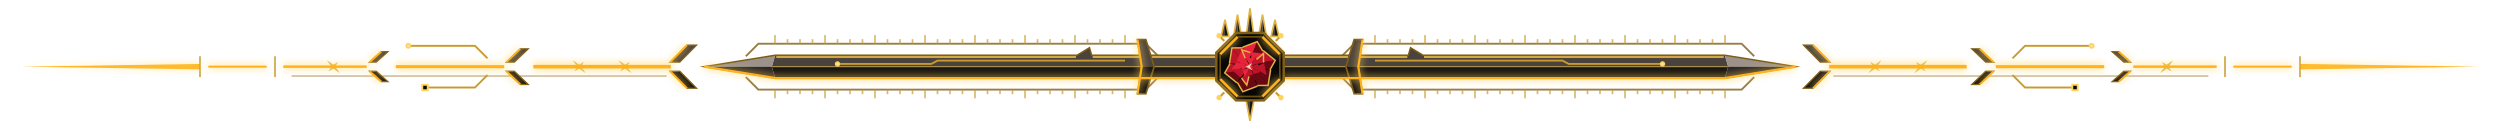
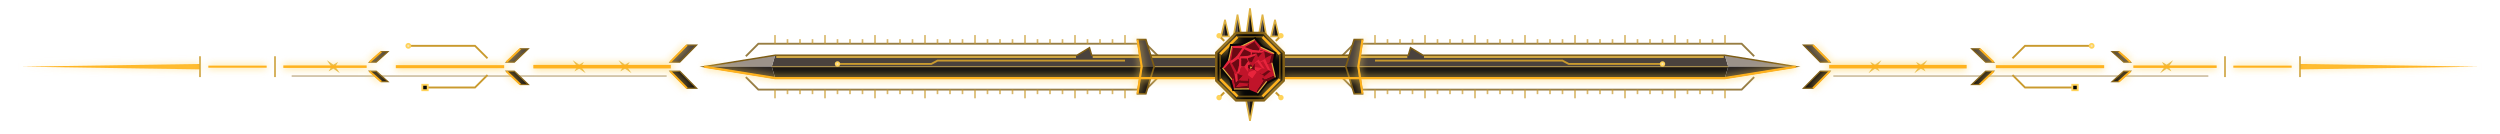
<svg xmlns="http://www.w3.org/2000/svg" viewBox="0 0 1200 64" width="1200" height="64">
  <defs>
    <filter id="thornbound-divider-a-glow" filterUnits="userSpaceOnUse" x="-12" y="-12" width="1224" height="88" color-interpolation-filters="sRGB">
      <feGaussianBlur stdDeviation="1.7" />
    </filter>
  </defs>
  <g>
    <polyline points="644,27 650,21 836,21 842,27" fill="none" stroke="#7d5c14" stroke-width="0.9" opacity="0.8" />
    <path d="M660 21L660 16.82M666 21L666 18.8M672 21L672 18.8M678 21L678 18.8M684 21L684 16.82M690 21L690 18.8M696 21L696 18.8M702 21L702 18.8M708 21L708 16.82M714 21L714 18.8M720 21L720 18.8M726 21L726 18.8M732 21L732 16.82M738 21L738 18.8M744 21L744 18.8M750 21L750 18.8M756 21L756 16.82M762 21L762 18.8M768 21L768 18.8M774 21L774 18.8M780 21L780 16.82M786 21L786 18.8M792 21L792 18.8M798 21L798 18.8M804 21L804 16.82M810 21L810 18.8M816 21L816 18.8M822 21L822 18.8M828 21L828 16.82" stroke="#c99a2e" stroke-width="0.8" opacity="0.7" />
    <polyline points="644,37 650,43 836,43 842,37" fill="none" stroke="#7d5c14" stroke-width="0.9" opacity="0.8" />
    <path d="M660 43L660 47.18M666 43L666 45.2M672 43L672 45.2M678 43L678 45.2M684 43L684 47.18M690 43L690 45.2M696 43L696 45.2M702 43L702 45.2M708 43L708 47.18M714 43L714 45.2M720 43L720 45.2M726 43L726 45.2M732 43L732 47.18M738 43L738 45.2M744 43L744 45.2M750 43L750 45.2M756 43L756 47.18M762 43L762 45.2M768 43L768 45.2M774 43L774 45.2M780 43L780 47.18M786 43L786 45.2M792 43L792 45.2M798 43L798 45.2M804 43L804 47.18M810 43L810 45.2M816 43L816 45.2M822 43L822 45.2M828 43L828 47.18" stroke="#c99a2e" stroke-width="0.8" opacity="0.7" />
    <polygon points="616,26.5 676,26.5 677.05,22.9 683,26.5 827.9,26.5 829.55,32 616,32" fill="#4a423d" />
    <polygon points="616,32 829.55,32 827.9,37.5 616,37.5" fill="#181411" />
    <polygon points="827.9,26.5 862,32 829.55,32" fill="#9c928a" />
    <polygon points="829.55,32 862,32 827.9,37.5" fill="#2b2524" />
    <polyline points="616.5,27.3 675.5,27.3" fill="none" stroke="#e0b445" stroke-width="1.1" opacity="0.9" />
    <polyline points="683.5,27.3 827.4,27.3" fill="none" stroke="#e0b445" stroke-width="1.1" opacity="0.9" />
    <polyline points="616,32 829.55,32" fill="none" stroke="#e0b445" stroke-width="0.6" opacity="0.55" />
    <polyline points="660,29.1 750,29.1 753,30.7 798,30.7" fill="none" stroke="#c99a2e" stroke-width="0.9" stroke-linejoin="miter" />
    <circle cx="798" cy="30.7" r="1.3" fill="#ffd35a" />
    <circle cx="798" cy="30.7" r="0.52" fill="#f6e2b8" />
    <path d="M616 26.5L676 26.5L677.05 22.9L683 26.5L827.9 26.5L862 32L827.9 37.5L616 37.5Z" fill="none" stroke="#7d5c14" stroke-width="0.7" stroke-linejoin="miter" stroke-miterlimit="12" />
    <polygon points="646,32 650,19 654,19 652,32" fill="#4a423d" />
    <polygon points="646,32 652,32 654,45 650,45" fill="#181411" />
    <path d="M646 32L650 19L654 19L652 32L654 45L650 45Z" fill="none" stroke="#7d5c14" stroke-width="0.8" />
    <polygon points="1104,30.7 1190,32 1104,33.3" fill="#ffb21e" />
    <polyline points="880,36.5 1060,36.5" fill="none" stroke="#7d5c14" stroke-width="0.7" opacity="0.45" />
    <polygon points="865.65,21.65 870.25,21.65 878.3,29.8 873.7,29.8" fill="#4a423d" stroke="#7d5c14" stroke-width="0.6" />
    <polygon points="865.65,42.35 870.25,42.35 878.3,34.2 873.7,34.2" fill="#181411" stroke="#7d5c14" stroke-width="0.6" />
    <polygon points="946.45,23.45 950.25,23.45 956.9,29.8 953.1,29.8" fill="#4a423d" stroke="#7d5c14" stroke-width="0.6" />
    <polygon points="946.45,40.55 950.25,40.55 956.9,34.2 953.1,34.2" fill="#181411" stroke="#7d5c14" stroke-width="0.6" />
    <polygon points="1013.8,24.8 1017,24.8 1022.6,29.8 1019.4,29.8" fill="#4a423d" stroke="#7d5c14" stroke-width="0.6" />
    <polygon points="1013.8,39.2 1017,39.2 1022.6,34.2 1019.4,34.2" fill="#181411" stroke="#7d5c14" stroke-width="0.6" />
    <polyline points="1068,27 1068,37" fill="none" stroke="#c99a2e" stroke-width="0.9" opacity="0.8" />
    <polyline points="1104,27 1104,37" fill="none" stroke="#c99a2e" stroke-width="0.9" opacity="0.8" />
    <polygon points="902.26,34.26 900,32.95 896.89,35.11 899.05,32 897.74,29.74 900,31.05 903.11,28.89 900.95,32" fill="#e0b445" />
    <polygon points="924.26,34.26 922,32.95 918.89,35.11 921.05,32 919.74,29.74 922,31.05 925.11,28.89 922.95,32" fill="#e0b445" />
    <polygon points="1042.26,34.26 1040,32.95 1036.89,35.11 1039.05,32 1037.74,29.74 1040,31.05 1043.11,28.89 1040.95,32" fill="#e0b445" />
    <polyline points="966,28 972,22 1004,22" fill="none" stroke="#c99a2e" stroke-width="0.9" stroke-linejoin="miter" />
    <circle cx="1004" cy="22" r="1.4" fill="#ffd35a" />
    <circle cx="1004" cy="22" r="0.56" fill="#f6e2b8" />
    <polyline points="966,36 972,42 996,42" fill="none" stroke="#c99a2e" stroke-width="0.9" stroke-linejoin="miter" />
    <rect x="994.7" y="40.7" width="2.6" height="2.6" fill="#080706" stroke="#ffd35a" stroke-width="0.9" />
    <polyline points="556,27 550,21 364,21 358,27" fill="none" stroke="#7d5c14" stroke-width="0.9" opacity="0.8" />
    <path d="M540 21L540 16.82M534 21L534 18.8M528 21L528 18.8M522 21L522 18.8M516 21L516 16.82M510 21L510 18.8M504 21L504 18.8M498 21L498 18.8M492 21L492 16.82M486 21L486 18.8M480 21L480 18.8M474 21L474 18.8M468 21L468 16.82M462 21L462 18.8M456 21L456 18.8M450 21L450 18.8M444 21L444 16.82M438 21L438 18.8M432 21L432 18.8M426 21L426 18.8M420 21L420 16.82M414 21L414 18.8M408 21L408 18.8M402 21L402 18.8M396 21L396 16.82M390 21L390 18.8M384 21L384 18.8M378 21L378 18.8M372 21L372 16.82" stroke="#c99a2e" stroke-width="0.8" opacity="0.7" />
    <polyline points="556,37 550,43 364,43 358,37" fill="none" stroke="#7d5c14" stroke-width="0.9" opacity="0.8" />
    <path d="M540 43L540 47.18M534 43L534 45.2M528 43L528 45.2M522 43L522 45.2M516 43L516 47.18M510 43L510 45.2M504 43L504 45.2M498 43L498 45.2M492 43L492 47.18M486 43L486 45.2M480 43L480 45.2M474 43L474 45.2M468 43L468 47.18M462 43L462 45.2M456 43L456 45.2M450 43L450 45.2M444 43L444 47.18M438 43L438 45.2M432 43L432 45.2M426 43L426 45.2M420 43L420 47.18M414 43L414 45.2M408 43L408 45.2M402 43L402 45.2M396 43L396 47.18M390 43L390 45.2M384 43L384 45.2M378 43L378 45.2M372 43L372 47.18" stroke="#c99a2e" stroke-width="0.8" opacity="0.7" />
    <polygon points="584,26.5 524,26.5 522.95,22.9 517,26.5 372.1,26.5 370.45,32 584,32" fill="#4a423d" />
    <polygon points="584,32 370.45,32 372.1,37.5 584,37.5" fill="#181411" />
    <polygon points="372.1,26.5 338,32 370.45,32" fill="#9c928a" />
    <polygon points="370.45,32 338,32 372.1,37.5" fill="#2b2524" />
    <polyline points="583.5,27.3 524.5,27.3" fill="none" stroke="#e0b445" stroke-width="1.1" opacity="0.9" />
    <polyline points="516.5,27.3 372.6,27.3" fill="none" stroke="#e0b445" stroke-width="1.1" opacity="0.9" />
    <polyline points="584,32 370.45,32" fill="none" stroke="#e0b445" stroke-width="0.6" opacity="0.55" />
    <polyline points="540,29.1 450,29.1 447,30.7 402,30.7" fill="none" stroke="#c99a2e" stroke-width="0.9" stroke-linejoin="miter" />
    <circle cx="402" cy="30.7" r="1.3" fill="#ffd35a" />
    <circle cx="402" cy="30.7" r="0.52" fill="#f6e2b8" />
    <path d="M584 26.5L524 26.5L522.95 22.9L517 26.5L372.1 26.5L338 32L372.1 37.5L584 37.5Z" fill="none" stroke="#7d5c14" stroke-width="0.7" stroke-linejoin="miter" stroke-miterlimit="12" />
    <polygon points="554,32 550,19 546,19 548,32" fill="#4a423d" />
    <polygon points="554,32 548,32 546,45 550,45" fill="#181411" />
    <path d="M554 32L550 19L546 19L548 32L546 45L550 45Z" fill="none" stroke="#7d5c14" stroke-width="0.8" />
    <polygon points="96,30.7 10,32 96,33.3" fill="#ffb21e" />
    <polyline points="320,36.5 140,36.5" fill="none" stroke="#7d5c14" stroke-width="0.7" opacity="0.45" />
    <polygon points="334.35,21.65 329.75,21.65 321.7,29.8 326.3,29.8" fill="#4a423d" stroke="#7d5c14" stroke-width="0.6" />
    <polygon points="334.35,42.35 329.75,42.35 321.7,34.2 326.3,34.2" fill="#181411" stroke="#7d5c14" stroke-width="0.6" />
    <polygon points="253.55,23.45 249.75,23.45 243.1,29.8 246.9,29.8" fill="#4a423d" stroke="#7d5c14" stroke-width="0.6" />
    <polygon points="253.55,40.55 249.75,40.55 243.1,34.2 246.9,34.2" fill="#181411" stroke="#7d5c14" stroke-width="0.6" />
    <polygon points="186.2,24.8 183,24.8 177.4,29.8 180.6,29.8" fill="#4a423d" stroke="#7d5c14" stroke-width="0.6" />
    <polygon points="186.2,39.2 183,39.2 177.4,34.2 180.6,34.2" fill="#181411" stroke="#7d5c14" stroke-width="0.6" />
    <polyline points="132,27 132,37" fill="none" stroke="#c99a2e" stroke-width="0.9" opacity="0.8" />
    <polyline points="96,27 96,37" fill="none" stroke="#c99a2e" stroke-width="0.9" opacity="0.8" />
    <polygon points="303.11,35.11 300,32.95 297.74,34.26 299.05,32 296.89,28.89 300,31.05 302.26,29.74 300.95,32" fill="#e0b445" />
    <polygon points="281.11,35.11 278,32.95 275.74,34.26 277.05,32 274.89,28.89 278,31.05 280.26,29.74 278.95,32" fill="#e0b445" />
    <polygon points="163.11,35.11 160,32.95 157.74,34.26 159.05,32 156.89,28.89 160,31.05 162.26,29.74 160.95,32" fill="#e0b445" />
    <polyline points="234,28 228,22 196,22" fill="none" stroke="#c99a2e" stroke-width="0.9" stroke-linejoin="miter" />
    <circle cx="196" cy="22" r="1.4" fill="#ffd35a" />
    <circle cx="196" cy="22" r="0.56" fill="#f6e2b8" />
    <polyline points="234,36 228,42 204,42" fill="none" stroke="#c99a2e" stroke-width="0.9" stroke-linejoin="miter" />
    <rect x="202.7" y="40.7" width="2.6" height="2.6" fill="#080706" stroke="#ffd35a" stroke-width="0.9" />
  </g>
  <g filter="url(#thornbound-divider-a-glow)" opacity="0.6">
    <polyline points="616,37.5 827.9,37.5 862,32" fill="none" stroke="#ffd35a" stroke-width="2.42" stroke-linejoin="miter" stroke-miterlimit="10" />
    <polyline points="654,19 652,32 654,45" fill="none" stroke="#ffd35a" stroke-width="2.2" stroke-linejoin="miter" stroke-miterlimit="10" />
    <polyline points="878,32 944,32" fill="none" stroke="#ffd35a" stroke-width="3.74" stroke-linejoin="miter" stroke-miterlimit="10" />
    <polyline points="958,32 1010,32" fill="none" stroke="#ffd35a" stroke-width="3.19" stroke-linejoin="miter" stroke-miterlimit="10" />
    <polyline points="1024,32 1064,32" fill="none" stroke="#ffd35a" stroke-width="2.64" stroke-linejoin="miter" stroke-miterlimit="10" />
    <polyline points="1072,32 1100,32" fill="none" stroke="#ffd35a" stroke-width="2.2" stroke-linejoin="miter" stroke-miterlimit="10" />
    <polygon points="1104,30.7 1190,32 1104,33.3" fill="#ffd35a" />
    <polyline points="870.25,21.65 878.3,29.8" fill="none" stroke="#ffd35a" stroke-width="2" stroke-linejoin="miter" stroke-miterlimit="10" />
    <polyline points="870.25,42.35 878.3,34.2" fill="none" stroke="#ffd35a" stroke-width="2" stroke-linejoin="miter" stroke-miterlimit="10" />
    <polyline points="950.25,23.45 956.9,29.8" fill="none" stroke="#ffd35a" stroke-width="2" stroke-linejoin="miter" stroke-miterlimit="10" />
    <polyline points="950.25,40.55 956.9,34.2" fill="none" stroke="#ffd35a" stroke-width="2" stroke-linejoin="miter" stroke-miterlimit="10" />
    <polyline points="1017,24.8 1022.6,29.8" fill="none" stroke="#ffd35a" stroke-width="2" stroke-linejoin="miter" stroke-miterlimit="10" />
    <polyline points="1017,39.2 1022.6,34.2" fill="none" stroke="#ffd35a" stroke-width="2" stroke-linejoin="miter" stroke-miterlimit="10" />
    <polyline points="584,37.5 372.1,37.5 338,32" fill="none" stroke="#ffd35a" stroke-width="2.42" stroke-linejoin="miter" stroke-miterlimit="10" />
    <polyline points="546,19 548,32 546,45" fill="none" stroke="#ffd35a" stroke-width="2.2" stroke-linejoin="miter" stroke-miterlimit="10" />
    <polyline points="322,32 256,32" fill="none" stroke="#ffd35a" stroke-width="3.74" stroke-linejoin="miter" stroke-miterlimit="10" />
    <polyline points="242,32 190,32" fill="none" stroke="#ffd35a" stroke-width="3.19" stroke-linejoin="miter" stroke-miterlimit="10" />
    <polyline points="176,32 136,32" fill="none" stroke="#ffd35a" stroke-width="2.64" stroke-linejoin="miter" stroke-miterlimit="10" />
    <polyline points="128,32 100,32" fill="none" stroke="#ffd35a" stroke-width="2.2" stroke-linejoin="miter" stroke-miterlimit="10" />
    <polygon points="96,30.7 10,32 96,33.3" fill="#ffd35a" />
    <polyline points="329.75,21.65 321.7,29.8" fill="none" stroke="#ffd35a" stroke-width="2" stroke-linejoin="miter" stroke-miterlimit="10" />
    <polyline points="329.75,42.35 321.7,34.2" fill="none" stroke="#ffd35a" stroke-width="2" stroke-linejoin="miter" stroke-miterlimit="10" />
    <polyline points="249.75,23.45 243.1,29.8" fill="none" stroke="#ffd35a" stroke-width="2" stroke-linejoin="miter" stroke-miterlimit="10" />
    <polyline points="249.75,40.55 243.1,34.2" fill="none" stroke="#ffd35a" stroke-width="2" stroke-linejoin="miter" stroke-miterlimit="10" />
    <polyline points="183,24.8 177.4,29.8" fill="none" stroke="#ffd35a" stroke-width="2" stroke-linejoin="miter" stroke-miterlimit="10" />
    <polyline points="183,39.2 177.4,34.2" fill="none" stroke="#ffd35a" stroke-width="2" stroke-linejoin="miter" stroke-miterlimit="10" />
  </g>
  <g>
    <polyline points="616,37.5 827.9,37.5 862,32" fill="none" stroke="#ffb21e" stroke-width="1.1" stroke-linejoin="miter" stroke-miterlimit="10" />
    <polyline points="654,19 652,32 654,45" fill="none" stroke="#ffb21e" stroke-width="1" stroke-linejoin="miter" stroke-miterlimit="10" />
    <polyline points="878,32 944,32" fill="none" stroke="#ffb21e" stroke-width="1.7" stroke-linejoin="miter" stroke-miterlimit="10" />
    <polyline points="958,32 1010,32" fill="none" stroke="#ffb21e" stroke-width="1.45" stroke-linejoin="miter" stroke-miterlimit="10" />
    <polyline points="1024,32 1064,32" fill="none" stroke="#ffb21e" stroke-width="1.2" stroke-linejoin="miter" stroke-miterlimit="10" />
    <polyline points="1072,32 1100,32" fill="none" stroke="#ffb21e" stroke-width="1" stroke-linejoin="miter" stroke-miterlimit="10" />
    <polyline points="870.25,21.65 878.3,29.8" fill="none" stroke="#ffb21e" stroke-width="0.9" stroke-linejoin="miter" stroke-miterlimit="10" />
    <polyline points="870.25,42.35 878.3,34.2" fill="none" stroke="#ffb21e" stroke-width="0.9" stroke-linejoin="miter" stroke-miterlimit="10" />
    <polyline points="950.25,23.45 956.9,29.8" fill="none" stroke="#ffb21e" stroke-width="0.9" stroke-linejoin="miter" stroke-miterlimit="10" />
    <polyline points="950.25,40.55 956.9,34.2" fill="none" stroke="#ffb21e" stroke-width="0.9" stroke-linejoin="miter" stroke-miterlimit="10" />
    <polyline points="1017,24.8 1022.6,29.8" fill="none" stroke="#ffb21e" stroke-width="0.9" stroke-linejoin="miter" stroke-miterlimit="10" />
    <polyline points="1017,39.2 1022.6,34.2" fill="none" stroke="#ffb21e" stroke-width="0.9" stroke-linejoin="miter" stroke-miterlimit="10" />
    <polyline points="584,37.5 372.1,37.5 338,32" fill="none" stroke="#ffb21e" stroke-width="1.1" stroke-linejoin="miter" stroke-miterlimit="10" />
    <polyline points="546,19 548,32 546,45" fill="none" stroke="#ffb21e" stroke-width="1" stroke-linejoin="miter" stroke-miterlimit="10" />
    <polyline points="322,32 256,32" fill="none" stroke="#ffb21e" stroke-width="1.7" stroke-linejoin="miter" stroke-miterlimit="10" />
    <polyline points="242,32 190,32" fill="none" stroke="#ffb21e" stroke-width="1.45" stroke-linejoin="miter" stroke-miterlimit="10" />
    <polyline points="176,32 136,32" fill="none" stroke="#ffb21e" stroke-width="1.2" stroke-linejoin="miter" stroke-miterlimit="10" />
    <polyline points="128,32 100,32" fill="none" stroke="#ffb21e" stroke-width="1" stroke-linejoin="miter" stroke-miterlimit="10" />
    <polyline points="329.75,21.65 321.7,29.8" fill="none" stroke="#ffb21e" stroke-width="0.9" stroke-linejoin="miter" stroke-miterlimit="10" />
    <polyline points="329.75,42.35 321.7,34.2" fill="none" stroke="#ffb21e" stroke-width="0.9" stroke-linejoin="miter" stroke-miterlimit="10" />
    <polyline points="249.75,23.45 243.1,29.8" fill="none" stroke="#ffb21e" stroke-width="0.9" stroke-linejoin="miter" stroke-miterlimit="10" />
    <polyline points="249.75,40.55 243.1,34.2" fill="none" stroke="#ffb21e" stroke-width="0.9" stroke-linejoin="miter" stroke-miterlimit="10" />
    <polyline points="183,24.8 177.4,29.8" fill="none" stroke="#ffb21e" stroke-width="0.9" stroke-linejoin="miter" stroke-miterlimit="10" />
    <polyline points="183,39.2 177.4,34.2" fill="none" stroke="#ffb21e" stroke-width="0.9" stroke-linejoin="miter" stroke-miterlimit="10" />
  </g>
  <polygon points="586.1,17.5 588,9.5 588,17.5" fill="#4a423d" />
  <polygon points="588,17.5 588,9.5 589.9,17.5" fill="#181411" />
  <path d="M586.1 17.5L588 9.5L589.9 17.5Z" fill="none" stroke="#e0b445" stroke-width="0.8" />
  <polygon points="592.1,17.5 594,7 594,17.5" fill="#4a423d" />
  <polygon points="594,17.5 594,7 595.9,17.5" fill="#181411" />
  <path d="M592.1 17.5L594 7L595.9 17.5Z" fill="none" stroke="#e0b445" stroke-width="0.8" />
  <polygon points="598.1,17.5 600,4 600,17.5" fill="#4a423d" />
  <polygon points="600,17.5 600,4 601.9,17.5" fill="#181411" />
  <path d="M598.1 17.5L600 4L601.9 17.5Z" fill="none" stroke="#e0b445" stroke-width="0.8" />
  <polygon points="604.1,17.5 606,7 606,17.5" fill="#4a423d" />
  <polygon points="606,17.5 606,7 607.9,17.5" fill="#181411" />
  <path d="M604.1 17.5L606 7L607.9 17.5Z" fill="none" stroke="#e0b445" stroke-width="0.8" />
  <polygon points="610.1,17.5 612,9.5 612,17.5" fill="#4a423d" />
  <polygon points="612,17.5 612,9.5 613.9,17.5" fill="#181411" />
  <path d="M610.1 17.5L612 9.5L613.9 17.5Z" fill="none" stroke="#e0b445" stroke-width="0.8" />
  <polygon points="597.8,46.5 600,58 600,46.5" fill="#4a423d" />
  <polygon points="600,46.5 600,58 602.2,46.5" fill="#181411" />
  <path d="M597.8 46.5L600 58L602.2 46.5Z" fill="none" stroke="#e0b445" stroke-width="0.8" />
  <polygon points="616.17,38.7 606.7,48.17 593.3,48.17 583.83,38.7 583.83,25.3 593.3,15.83 606.7,15.83 616.17,25.3" fill="#080706" stroke="#7d5c14" stroke-width="1.2" />
  <g filter="url(#thornbound-divider-a-glow)" opacity="0.65">
    <polyline points="614.32,37.93 605.93,46.32" fill="none" stroke="#ffd35a" stroke-width="2.6" stroke-linejoin="miter" stroke-miterlimit="10" />
    <polyline points="594.07,46.32 585.68,37.93" fill="none" stroke="#ffd35a" stroke-width="2.6" stroke-linejoin="miter" stroke-miterlimit="10" />
    <polyline points="585.68,26.07 594.07,17.68" fill="none" stroke="#ffd35a" stroke-width="2.6" stroke-linejoin="miter" stroke-miterlimit="10" />
    <polyline points="605.93,17.68 614.32,26.07" fill="none" stroke="#ffd35a" stroke-width="2.6" stroke-linejoin="miter" stroke-miterlimit="10" />
  </g>
  <polyline points="614.32,37.93 605.93,46.32" fill="none" stroke="#ffb21e" stroke-width="1.2" stroke-linejoin="miter" stroke-miterlimit="10" />
  <polyline points="594.07,46.32 585.68,37.93" fill="none" stroke="#ffb21e" stroke-width="1.2" stroke-linejoin="miter" stroke-miterlimit="10" />
  <polyline points="585.68,26.07 594.07,17.68" fill="none" stroke="#ffb21e" stroke-width="1.2" stroke-linejoin="miter" stroke-miterlimit="10" />
  <polyline points="605.93,17.68 614.32,26.07" fill="none" stroke="#ffb21e" stroke-width="1.2" stroke-linejoin="miter" stroke-miterlimit="10" />
  <polyline points="605.93,46.32 594.07,46.32" fill="none" stroke="#7d5c14" stroke-width="0.8" opacity="0.8" />
  <polyline points="585.68,37.93 585.68,26.07" fill="none" stroke="#7d5c14" stroke-width="0.8" opacity="0.8" />
  <polyline points="594.07,17.68 605.93,17.68" fill="none" stroke="#7d5c14" stroke-width="0.8" opacity="0.8" />
  <polyline points="614.32,26.07 614.32,37.93" fill="none" stroke="#7d5c14" stroke-width="0.8" opacity="0.8" />
  <polyline points="612.37,44.37 614.85,46.85" fill="none" stroke="#c99a2e" stroke-width="1" />
  <circle cx="614.85" cy="46.85" r="1.3" fill="#ffd35a" />
  <polyline points="587.63,44.37 585.15,46.85" fill="none" stroke="#c99a2e" stroke-width="1" />
  <circle cx="585.15" cy="46.85" r="1.3" fill="#ffd35a" />
  <polyline points="587.63,19.63 585.15,17.15" fill="none" stroke="#c99a2e" stroke-width="1" />
  <circle cx="585.15" cy="17.15" r="1.3" fill="#ffd35a" />
  <polyline points="612.37,19.63 614.85,17.15" fill="none" stroke="#c99a2e" stroke-width="1" />
  <circle cx="614.85" cy="17.15" r="1.3" fill="#ffd35a" />
-   <polygon points="599.22,28.33 596.42,22.66 603.45,19.98 601.47,25.08" fill="#e8243c" />
-   <polygon points="601.88,28.75 601.47,25.08 603.45,19.98 606.1,24.46" fill="#6a0913" />
-   <polygon points="602.79,29.49 606.29,24.23 612.13,28.98 606.73,29.81" fill="#c0142a" />
-   <polygon points="603.75,32 606.73,29.81 612.13,28.98 609.58,33.52" fill="#6a0913" />
-   <polygon points="603.57,33.16 609.88,33.56 608.68,40.99 605.26,36.73" fill="#6a0913" />
-   <polygon points="601.88,35.25 605.26,36.73 608.68,40.99 603.48,41.06" fill="#6a0913" />
-   <polygon points="600.78,35.67 603.58,41.34 596.55,44.02 598.53,38.92" fill="#6a0913" />
-   <polygon points="598.13,35.25 598.53,38.92 596.55,44.02 593.9,39.54" fill="#6a0913" />
-   <polygon points="597.21,34.51 593.71,39.77 587.87,35.02 593.27,34.19" fill="#6a0913" />
-   <polygon points="596.25,32 593.27,34.19 587.87,35.02 590.42,30.48" fill="#c0142a" />
-   <polygon points="596.43,30.84 590.12,30.44 591.32,23.01 594.74,27.27" fill="#c0142a" />
-   <polygon points="598.13,28.75 594.74,27.27 591.32,23.01 596.52,22.94" fill="#c0142a" />
-   <polygon points="600.52,30.07 600.61,25.03 606.47,25.75 603.12,28.54" fill="#e8243c" />
-   <polygon points="601.78,31.09 603.12,28.54 606.47,25.75 606.49,30.01" fill="#c0142a" />
-   <polygon points="602,31.9 606.82,30.43 607.95,36.23 604.26,33.9" fill="#c0142a" />
-   <polygon points="601.42,33.41 604.26,33.9 607.95,36.23 603.89,37.56" fill="#6a0913" />
-   <polygon points="600.71,33.87 603.61,38 598.44,40.86 599.51,36.63" fill="#6a0913" />
-   <polygon points="599.1,33.79 599.51,36.63 598.44,40.86 595.91,37.42" fill="#c0142a" />
-   <polygon points="598.44,33.25 595.41,37.28 591.09,33.25 595.44,32.97" fill="#c0142a" />
-   <polygon points="598.02,31.69 595.44,32.97 591.09,33.25 593.58,29.79" fill="#e8243c" />
-   <polygon points="598.33,30.9 593.56,29.26 596.05,23.91 597.67,27.96" fill="#e8243c" />
-   <polygon points="599.68,30.03 597.67,27.96 596.05,23.91 600.12,25.21" fill="#e8243c" />
-   <polygon points="600,32 598.52,28.15 602.58,27.14 600.85,30.09" fill="#e8243c" />
-   <polygon points="600,32 600.85,30.09 602.58,27.14 603.57,30.18" fill="#c0142a" />
-   <polygon points="600,32 603.85,30.52 604.86,34.58 601.91,32.85" fill="#c0142a" />
-   <polygon points="600,32 601.91,32.85 604.86,34.58 601.82,35.57" fill="#c0142a" />
-   <polygon points="600,32 601.48,35.85 597.42,36.86 599.15,33.91" fill="#c0142a" />
-   <polygon points="600,32 599.15,33.91 597.42,36.86 596.43,33.82" fill="#e8243c" />
-   <polygon points="600,32 596.15,33.48 595.14,29.42 598.09,31.15" fill="#e8243c" />
-   <polygon points="600,32 598.09,31.15 595.14,29.42 598.18,28.43" fill="#e8243c" />
-   <polygon points="600.97,30.25 601.03,33.71 598,32.03" fill="#f6e2b8" opacity="0.9" />
-   <polygon points="600,32 600.97,30.25 601.03,33.71" fill="#e8243c" />
-   <polyline points="596.42,22.66 603.45,19.98 606.1,24.46" fill="none" stroke="#e0b445" stroke-width="0.7" stroke-linejoin="miter" stroke-miterlimit="12" />
-   <polyline points="606.29,24.23 612.13,28.98 609.58,33.52" fill="none" stroke="#e0b445" stroke-width="0.7" stroke-linejoin="miter" stroke-miterlimit="12" />
-   <polyline points="609.88,33.56 608.68,40.99 603.48,41.06" fill="none" stroke="#e0b445" stroke-width="0.7" stroke-linejoin="miter" stroke-miterlimit="12" />
-   <polyline points="603.58,41.34 596.55,44.02 593.9,39.54" fill="none" stroke="#e0b445" stroke-width="0.7" stroke-linejoin="miter" stroke-miterlimit="12" />
-   <polyline points="593.71,39.77 587.87,35.02 590.42,30.48" fill="none" stroke="#e0b445" stroke-width="0.7" stroke-linejoin="miter" stroke-miterlimit="12" />
-   <polyline points="590.12,30.44 591.32,23.01 596.52,22.94" fill="none" stroke="#e0b445" stroke-width="0.7" stroke-linejoin="miter" stroke-miterlimit="12" />
-   <polyline points="603.12,28.54 606.47,25.75 606.49,30.01" fill="none" stroke="#e0b445" stroke-width="0.7" stroke-linejoin="miter" stroke-miterlimit="12" />
-   <polyline points="599.51,36.63 598.44,40.86 595.91,37.42" fill="none" stroke="#e0b445" stroke-width="0.7" stroke-linejoin="miter" stroke-miterlimit="12" />
-   <polyline points="597.67,27.96 596.05,23.91 600.12,25.21" fill="none" stroke="#e0b445" stroke-width="0.7" stroke-linejoin="miter" stroke-miterlimit="12" />
+   <path d="M606.33 22.11L612.72 25.11L611.68 30.78L613.31 37.64L608.23 40.37L603.89 45.93L598.59 43.66L591.54 43.73L590 38.16L585.55 32.69L588.95 28.03L590.45 21.14L596.22 20.88L602.54 17.76ZM599.94 32L599.98 32.06L600.05 32.04L600.05 31.96L599.98 31.94Z" fill="#080706" />
+   <path d="M600.31 28.36L598.74 28.14L596.88 23.05L601.98 20.06ZM600.31 28.36L601.98 20.06L604.63 23.74L601.78 28.35Z" fill="#6a0913" />
+   <path d="M598.74 28.14L595.83 22.19L602.29 19L601.98 20.06L596.88 23.05Z" fill="#e8243c" />
+   <path d="M601.98 20.06L602.29 19L605.87 23.1L601.78 28.35L604.63 23.74Z" fill="#c0142a" />
+   <path d="M595.83 22.19L602.29 19" fill="none" stroke="#e0b445" stroke-width="0.55" stroke-linejoin="miter" stroke-miterlimit="8" />
+   <path d="M603.04 29.97L602.24 28.61L605.05 23.98L610.57 26.1ZM610.57 26.1L611.59 25.69L610.62 31.04L603.96 31.12L609.35 30.47Z" fill="#6a0913" />
+   <path d="M603.04 29.97L610.57 26.1L609.35 30.47L603.96 31.12Z" fill="#c0142a" />
+   <path d="M602.24 28.61L605.08 22.62L611.59 25.69L610.57 26.1L605.05 23.98Z" fill="#e8243c" />
+   <path d="M605.08 22.62L611.59 25.69" fill="none" stroke="#e0b445" stroke-width="0.55" stroke-linejoin="miter" stroke-miterlimit="8" />
+   <path d="M603.48 33.11L604.05 31.64L609.42 30.95L611.2 36.58ZM603.48 33.11L611.2 36.58L607.02 38.36L603.16 34.55ZM604.05 31.64L610.49 30.12L612.16 37.13L611.2 36.58L609.42 30.95Z" fill="#c0142a" />
+   <path d="M611.2 36.58L612.16 37.13L607.37 39.7L603.16 34.55L607.02 38.36Z" fill="#6a0913" />
+   <path d="M610.49 30.12L612.16 37.13" fill="none" stroke="#e0b445" stroke-width="0.55" stroke-linejoin="miter" stroke-miterlimit="8" />
+   <path d="M601.3 35.42L602.81 34.94L606.69 38.71L603.4 43.62ZM601.3 35.42L603.4 43.62L599.41 41.46L599.98 36.06ZM603.4 43.62L603.58 44.71L598.57 42.57L599.98 36.06L599.41 41.46Z" fill="#c0142a" />
+   <path d="M602.81 34.94L608.01 39.03L603.58 44.71L603.4 43.62L606.69 38.71Z" fill="#6a0913" />
+   <path d="M608.01 39.03L603.58 44.71" fill="none" stroke="#e0b445" stroke-width="0.55" stroke-linejoin="miter" stroke-miterlimit="8" />
+   <path d="M598.14 35.15L599.45 36.02L598.93 41.41L593.04 41.9ZM593.04 41.9L592.29 42.72L590.85 37.47L596.81 34.52L592.24 37.43Z" fill="#c0142a" />
+   <path d="M598.14 35.15L593.04 41.9L592.24 37.43L596.81 34.52ZM599.45 36.02L599.5 42.65L592.29 42.72L593.04 41.9L598.93 41.41Z" fill="#6a0913" />
+   <path d="M599.5 42.65L592.29 42.72" fill="none" stroke="#e0b445" stroke-width="0.55" stroke-linejoin="miter" stroke-miterlimit="8" />
+   <path d="M596.38 32.51L596.51 34.08L591.97 37.03L587.92 32.73ZM596.38 32.51L587.92 32.73L590.91 29.32L596.04 31.08ZM596.51 34.08L591.36 38.25L586.82 32.66L587.92 32.73L591.97 37.03Z" fill="#6a0913" />
+   <path d="M587.92 32.73L586.82 32.66L590.02 28.26L596.04 31.08L590.91 29.32Z" fill="#e8243c" />
+   <path d="M591.36 38.25L586.82 32.66" fill="none" stroke="#e0b445" stroke-width="0.55" stroke-linejoin="miter" stroke-miterlimit="8" />
+   <path d="M597.35 29.49L596.2 30.57L591.06 28.86L591.9 23.01ZM597.35 29.49L591.9 23.01L596.43 23.23L598.26 28.33Z" fill="#6a0913" />
+   <path d="M596.2 30.57L589.73 29.14L591.27 22.1L591.9 23.01L591.06 28.86Z" fill="#c0142a" />
+   <path d="M591.9 23.01L591.27 22.1L596.7 21.86L598.26 28.33L596.43 23.23Z" fill="#e8243c" />
+   <path d="M589.73 29.14L591.27 22.1" fill="none" stroke="#e0b445" stroke-width="0.55" stroke-linejoin="miter" stroke-miterlimit="8" />
+   <path d="M601.19 30.32L600.32 29.74L600.87 25.22L605.86 25.31Z" fill="#6a0913" />
+   <path d="M601.19 30.32L605.86 25.31L606.12 28.94L601.98 30.86ZM605.86 25.31L606.79 24.45L607.54 28.98L601.98 30.86L606.12 28.94Z" fill="#c0142a" />
+   <path d="M600.32 29.74L600.43 23.89L606.79 24.45L605.86 25.31L600.87 25.22Z" fill="#e8243c" />
+   <path d="M602.05 32.19L602.12 31.14L606.31 29.37L608.73 33.73ZM602.05 32.19L608.73 33.73L605.71 35.77L601.98 33.14Z" fill="#c0142a" />
+   <path d="M602.12 31.14L607.24 28.31L609.93 34.11L608.73 33.73L606.31 29.37Z" fill="#e8243c" />
+   <path d="M608.73 33.73L609.93 34.11L606.38 37.02L601.98 33.14L605.71 35.77Z" fill="#6a0913" />
+   <path d="M600.86 33.87L601.8 33.41L605.44 36.15L602.87 40.42ZM600.86 33.87L602.87 40.42L599.59 38.83L600 34.28ZM601.8 33.41L606.81 36.42L603.14 41.66L602.87 40.42L605.44 36.15ZM602.87 40.42L603.14 41.66L598.84 40.04L600 34.28L599.59 38.83Z" fill="#c0142a" />
+   <path d="M598.81 33.68L599.68 34.26L599.13 38.78L594.14 38.69Z" fill="#c0142a" />
+   <path d="M598.81 33.68L594.14 38.69L593.88 35.06L598.02 33.14ZM599.68 34.26L599.57 40.11L593.21 39.55L594.14 38.69L599.13 38.78Z" fill="#6a0913" />
+   <path d="M594.14 38.69L593.21 39.55L592.46 35.02L598.02 33.14L593.88 35.06Z" fill="#e8243c" />
+   <path d="M597.95 31.81L597.88 32.86L593.69 34.63L591.27 30.27ZM597.95 31.81L591.27 30.27L594.29 28.23L598.02 30.86Z" fill="#6a0913" />
+   <path d="M597.88 32.86L592.76 35.69L590.07 29.89L591.27 30.27L593.69 34.63Z" fill="#c0142a" />
+   <path d="M591.27 30.27L590.07 29.89L593.62 26.98L598.02 30.86L594.29 28.23Z" fill="#e8243c" />
+   <path d="M599.14 30.13L598.2 30.59L594.56 27.85L597.13 23.58ZM599.14 30.13L597.13 23.58L600.41 25.17L600 29.72Z" fill="#6a0913" />
+   <path d="M598.2 30.59L593.19 27.58L596.86 22.34L597.13 23.58L594.56 27.85ZM597.13 23.58L596.86 22.34L601.16 23.96L600 29.72L600.41 25.17Z" fill="#e8243c" />
+   <path d="M600.34 30.91L599.61 30.79L598.8 27.98L602.46 26.72Z" fill="#6a0913" />
+   <path d="M600.34 30.91L602.46 26.72L603.31 29.43L600.97 31.18ZM602.46 26.72L603.12 25.61L604.52 29.18L600.97 31.18L603.31 29.43Z" fill="#c0142a" />
+   <path d="M599.61 30.79L598 27.06L603.12 25.61L602.46 26.72L598.8 27.98Z" fill="#e8243c" />
+   <path d="M601.14 31.99L601.03 31.25L603.45 29.61L605.78 32.71ZM605.78 32.71L607.04 32.99L604.08 35.43L601.08 32.67L603.47 34.35Z" fill="#c0142a" />
+   <path d="M601.14 31.99L605.78 32.71L603.47 34.35L601.08 32.67ZM601.03 31.25L604.08 28.57L607.04 32.99L605.78 32.71L603.45 29.61Z" fill="#e8243c" />
+   <path d="M600.36 33.08L601.03 32.75L603.33 34.54L601.11 37.72ZM600.36 33.08L601.11 37.72L598.84 36.03L599.69 33.23Z" fill="#e8243c" />
+   <path d="M601.03 32.75L604.52 34.82L601.23 39L601.11 37.72L603.33 34.54ZM601.11 37.72L601.23 39L598 36.94L599.69 33.23L598.84 36.03Z" fill="#c0142a" />
+   <path d="M599.08 32.68L599.61 33.21L598.61 35.96L594.91 34.82ZM599.08 32.68L594.91 34.82L595.81 32.14L598.73 32.09ZM599.61 33.21L598.71 37.17L593.72 35.34L594.91 34.82L598.61 35.96Z" fill="#c0142a" />
+   <path d="M594.91 34.82L593.72 35.34L594.68 31.63L598.73 32.09L595.81 32.14Z" fill="#e8243c" />
+   <path d="M599.07 31.34L598.73 32L595.81 31.9L595.74 28.03ZM599.07 31.34L595.74 28.03L598.57 28.06L599.52 30.82Z" fill="#6a0913" />
+   <path d="M598.73 32L594.68 32.37L594.89 27.06L595.74 28.03L595.81 31.9ZM595.74 28.03L594.89 27.06L598.71 26.83L599.52 30.82L598.57 28.06Z" fill="#e8243c" />
+   <path d="M602.26 30.36L602.26 33.64L600.24 33.15L601.17 32.12ZM601.17 32.12L600.24 33.15L598.98 32.59L599.13 31.22L600.48 30.93Z" fill="#6a0913" />
+   <path d="M602.26 33.64L599.14 34.66L598.98 32.59L600.24 33.15ZM599.14 29.34L602.26 30.36L601.17 32.12L600.48 30.93Z" fill="#c0142a" />
+   <path d="M599.14 34.66L597.21 32L599.13 31.22L598.98 32.59ZM597.21 32L599.14 29.34L600.48 30.93L599.13 31.22Z" fill="#e8243c" />
+   <path d="M601.17 32.12L600.24 33.15L600 32Z" fill="#e0b445" />
</svg>
